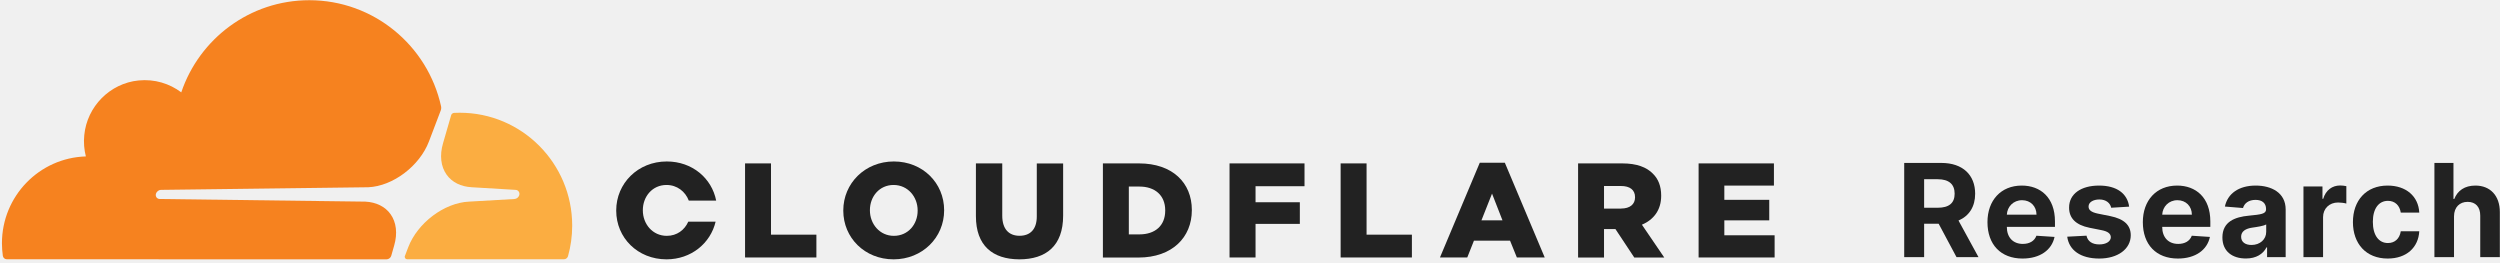
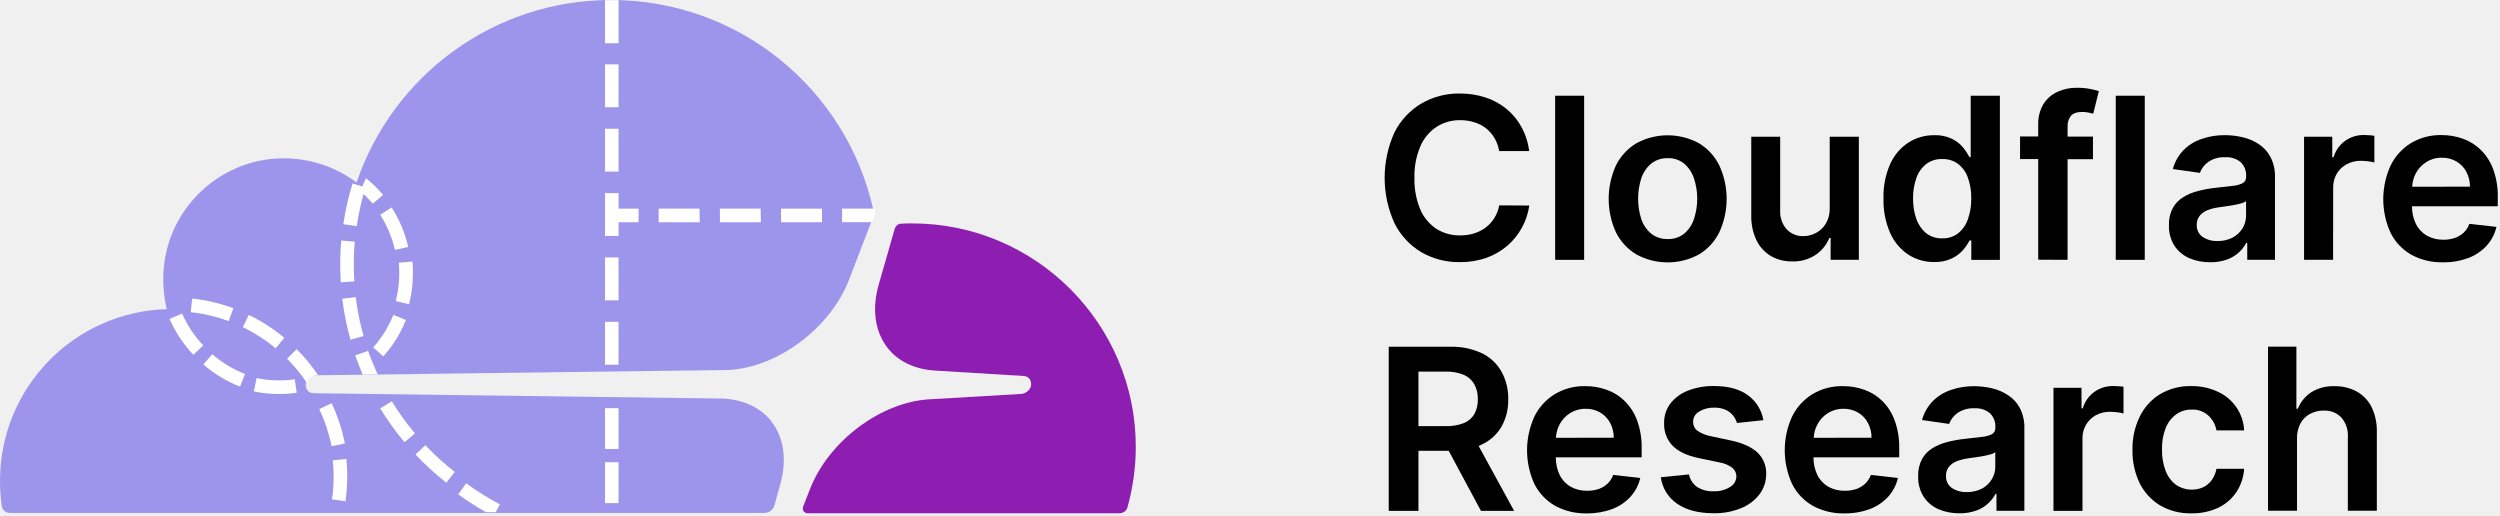
- <svg xmlns="http://www.w3.org/2000/svg" width="849" height="89" viewBox="0 0 849 89" fill="none">
-   <path d="M132.879 86.828L133.86 83.378C135.052 79.293 134.608 75.491 132.622 72.721C130.8 70.162 127.763 68.66 124.072 68.472L54.224 67.58C53.757 67.557 53.36 67.346 53.126 66.994C52.893 66.641 52.823 66.172 52.986 65.726C53.22 65.045 53.897 64.505 54.598 64.482L125.077 63.59C133.44 63.214 142.48 56.384 145.657 48.074L149.675 37.512C149.792 37.23 149.839 36.925 149.839 36.62C149.839 36.455 149.815 36.291 149.792 36.127C145.26 15.494 126.922 0.072 105.033 0.072C84.85 0.072 67.703 13.17 61.559 31.362C57.588 28.381 52.519 26.785 47.053 27.324C37.358 28.287 29.579 36.127 28.621 45.868C28.364 48.403 28.575 50.821 29.159 53.121C13.343 53.59 0.659 66.618 0.659 82.603C0.659 84.058 0.775 85.467 0.962 86.875C1.056 87.556 1.64 88.049 2.317 88.049L131.244 88.072C131.267 88.072 131.267 88.072 131.291 88.072C132.015 88.049 132.669 87.556 132.879 86.828Z" fill="#F6821F" />
-   <path d="M156.146 38.286C155.492 38.286 154.861 38.31 154.207 38.333C154.091 38.333 153.997 38.357 153.904 38.404C153.577 38.521 153.296 38.803 153.203 39.155L150.446 48.685C149.255 52.769 149.699 56.572 151.684 59.341C153.507 61.9 156.543 63.402 160.234 63.59L175.115 64.482C175.559 64.505 175.933 64.717 176.166 65.069C176.423 65.421 176.47 65.89 176.33 66.336C176.096 67.017 175.419 67.557 174.718 67.58L159.253 68.472C150.867 68.871 141.803 75.678 138.626 83.988L137.505 86.922C137.294 87.462 137.691 88.025 138.229 88.049C138.252 88.049 138.252 88.049 138.275 88.049H191.514C192.145 88.049 192.706 87.626 192.892 87.016C193.827 83.706 194.317 80.232 194.317 76.617C194.317 55.468 177.217 38.286 156.146 38.286Z" fill="#FBAD41" />
-   <path d="M253.022 55.492H261.829V79.692H277.247V87.438H253.022V55.492Z" fill="#222222" />
-   <path d="M286.381 71.547V71.453C286.381 62.275 293.739 54.834 303.551 54.834C313.362 54.834 320.628 62.181 320.628 71.359V71.453C320.628 80.631 313.269 88.072 303.458 88.072C293.646 88.072 286.381 80.725 286.381 71.547ZM311.634 71.547V71.453C311.634 66.853 308.317 62.815 303.458 62.815C298.645 62.815 295.421 66.735 295.421 71.359V71.453C295.421 76.054 298.739 80.091 303.551 80.091C308.41 80.091 311.634 76.171 311.634 71.547Z" fill="#222222" />
-   <path d="M331.42 73.425V55.492H340.367V73.261C340.367 77.861 342.68 80.068 346.23 80.068C349.781 80.068 352.094 77.979 352.094 73.495V55.515H361.041V73.237C361.041 83.565 355.178 88.072 346.137 88.072C337.097 88.025 331.42 83.424 331.42 73.425Z" fill="#222222" />
-   <path d="M374.543 55.492H386.808C398.161 55.492 404.749 62.064 404.749 71.289V71.383C404.749 80.608 398.068 87.462 386.621 87.462H374.543V55.492ZM386.948 79.598C392.228 79.598 395.708 76.688 395.708 71.524V71.43C395.708 66.313 392.204 63.355 386.948 63.355H383.35V79.598H386.948Z" fill="#222222" />
-   <path d="M417.55 55.492H443.013V63.238H426.381V68.683H441.425V76.031H426.381V87.438H417.55V55.492Z" fill="#222222" />
-   <path d="M455.277 55.492H464.084V79.692H479.479V87.438H455.277V55.492Z" fill="#222222" />
-   <path d="M502.535 55.257H511.039L524.588 87.438H515.127L512.814 81.734H500.55L498.284 87.438H489.01L502.535 55.257ZM510.244 74.833L506.694 65.749L503.096 74.833H510.244Z" fill="#222222" />
-   <path d="M535.918 55.492H550.962C555.821 55.492 559.185 56.783 561.311 58.966C563.18 60.797 564.137 63.261 564.137 66.407V66.501C564.137 71.383 561.544 74.622 557.597 76.312L565.189 87.462H555.004L548.603 77.791H544.725V87.462H535.918V55.492ZM550.542 70.82C553.532 70.82 555.26 69.364 555.26 67.04V66.947C555.26 64.435 553.438 63.167 550.495 63.167H544.725V70.843H550.542V70.82Z" fill="#222222" />
-   <path d="M576.846 55.492H602.425V63.026H585.583V67.862H600.837V74.833H585.583V79.903H602.659V87.438H576.846V55.492Z" fill="#222222" />
-   <path d="M233.727 75.303C232.488 78.096 229.895 80.091 226.438 80.091C221.626 80.091 218.309 76.078 218.309 71.453V71.359C218.309 66.759 221.532 62.815 226.345 62.815C229.965 62.815 232.745 65.069 233.913 68.12H243.211C241.716 60.515 235.081 54.834 226.438 54.834C216.627 54.834 209.268 62.275 209.268 71.453V71.547C209.268 80.725 216.533 88.072 226.345 88.072C234.731 88.072 241.295 82.603 243.024 75.279H233.727V75.303Z" fill="#222222" />
-   <path d="M646.669 87.332H653.435V75.988H658.372L664.435 87.332H671.903L665.106 74.894C668.747 73.332 670.763 70.16 670.763 65.785C670.763 59.426 666.56 55.332 659.294 55.332H646.669V87.332ZM653.435 70.551V60.863H657.997C661.903 60.863 663.794 62.598 663.794 65.785C663.794 68.957 661.903 70.551 658.028 70.551H653.435Z" fill="#222222" />
-   <path d="M686.85 87.801C692.787 87.801 696.787 84.91 697.725 80.457L691.568 80.051C690.897 81.879 689.178 82.832 686.959 82.832C683.631 82.832 681.522 80.629 681.522 77.051V77.035H697.865V75.207C697.865 67.051 692.928 63.02 686.584 63.02C679.522 63.02 674.943 68.035 674.943 75.441C674.943 83.051 679.459 87.801 686.85 87.801ZM681.522 72.91C681.662 70.176 683.74 67.988 686.693 67.988C689.584 67.988 691.584 70.051 691.6 72.91H681.522Z" fill="#222222" />
-   <path d="M723.058 70.176C722.464 65.754 718.902 63.02 712.839 63.02C706.698 63.02 702.652 65.863 702.667 70.488C702.652 74.082 704.917 76.41 709.605 77.348L713.761 78.176C715.855 78.598 716.808 79.363 716.839 80.566C716.808 81.988 715.261 83.004 712.933 83.004C710.558 83.004 708.98 81.988 708.573 80.035L702.027 80.379C702.652 84.973 706.558 87.801 712.917 87.801C719.136 87.801 723.589 84.629 723.605 79.894C723.589 76.426 721.323 74.348 716.667 73.394L712.323 72.519C710.089 72.035 709.261 71.269 709.277 70.113C709.261 68.676 710.886 67.738 712.948 67.738C715.261 67.738 716.636 69.004 716.964 70.551L723.058 70.176Z" fill="#222222" />
-   <path d="M739.614 87.801C745.551 87.801 749.551 84.91 750.489 80.457L744.332 80.051C743.661 81.879 741.942 82.832 739.723 82.832C736.395 82.832 734.286 80.629 734.286 77.051V77.035H750.629V75.207C750.629 67.051 745.692 63.02 739.348 63.02C732.286 63.02 727.707 68.035 727.707 75.441C727.707 83.051 732.223 87.801 739.614 87.801ZM734.286 72.91C734.426 70.176 736.504 67.988 739.457 67.988C742.348 67.988 744.348 70.051 744.364 72.91H734.286Z" fill="#222222" />
-   <path d="M762.697 87.785C766.244 87.785 768.541 86.238 769.712 84.004H769.9V87.332H776.212V71.144C776.212 65.426 771.369 63.02 766.025 63.02C760.275 63.02 756.494 65.769 755.572 70.144L761.728 70.644C762.181 69.051 763.603 67.879 765.994 67.879C768.259 67.879 769.556 69.019 769.556 70.988V71.082C769.556 72.629 767.916 72.832 763.744 73.238C758.994 73.676 754.728 75.269 754.728 80.629C754.728 85.379 758.119 87.785 762.697 87.785ZM764.603 83.191C762.556 83.191 761.087 82.238 761.087 80.41C761.087 78.535 762.634 77.613 764.978 77.285C766.431 77.082 768.806 76.738 769.603 76.207V78.754C769.603 81.269 767.525 83.191 764.603 83.191Z" fill="#222222" />
-   <path d="M782.256 87.332H788.913V73.754C788.913 70.801 791.069 68.769 794.006 68.769C794.928 68.769 796.194 68.926 796.819 69.129V63.223C796.225 63.082 795.397 62.988 794.725 62.988C792.038 62.988 789.835 64.551 788.96 67.519H788.71V63.332H782.256V87.332Z" fill="#222222" />
-   <path d="M810.867 87.801C817.258 87.801 821.273 84.051 821.586 78.535H815.304C814.914 81.098 813.226 82.535 810.945 82.535C807.836 82.535 805.82 79.926 805.82 75.332C805.82 70.801 807.851 68.207 810.945 68.207C813.383 68.207 814.945 69.816 815.304 72.207H821.586C821.304 66.66 817.101 63.02 810.836 63.02C803.554 63.02 799.054 68.066 799.054 75.426C799.054 82.723 803.476 87.801 810.867 87.801Z" fill="#222222" />
-   <path d="M833.384 73.457C833.399 70.363 835.29 68.551 838.009 68.551C840.712 68.551 842.306 70.285 842.29 73.238V87.332H848.946V72.051C848.962 66.426 845.649 63.02 840.649 63.02C837.009 63.02 834.571 64.738 833.477 67.566H833.196V55.332H826.727V87.332H833.384V73.457Z" fill="#222222" />
+ <svg xmlns="http://www.w3.org/2000/svg" width="940" height="194" viewBox="0 0 940 194" fill="none">
+   <path d="M777.409 97.697V59.855H786.954V51.371H777.409V47.722C777.312 46.234 777.748 44.76 778.64 43.565C779.488 42.578 780.92 42.091 782.945 42.091C783.737 42.079 784.527 42.161 785.3 42.334C786.007 42.476 786.59 42.614 787.05 42.748L789.171 34.264C788.106 33.929 787.022 33.657 785.926 33.447C784.265 33.133 782.578 32.984 780.888 33.002C778.376 32.968 775.888 33.489 773.602 34.529C771.416 35.523 769.572 37.139 768.299 39.174C766.938 41.532 766.269 44.227 766.369 46.948V51.318H759.539V59.802H766.369V97.644L777.409 97.697Z" fill="black" />
+   <path d="M557.139 167.143C560.24 165.715 562.831 163.373 564.563 160.43C566.31 157.28 567.185 153.721 567.097 150.121C567.178 146.518 566.315 142.957 564.594 139.791C562.92 136.786 560.366 134.366 557.276 132.855C553.55 131.101 549.461 130.254 545.345 130.384H522.161V192.088H533.339V169.498H544.709L556.842 192.088H569.314L555.961 167.695C556.364 167.504 556.81 167.323 557.139 167.143ZM533.339 139.727H543.584C545.926 139.645 548.259 140.064 550.425 140.957C552.095 141.682 553.481 142.934 554.37 144.521C555.275 146.246 555.72 148.174 555.664 150.121C555.725 152.051 555.279 153.963 554.37 155.668C553.469 157.2 552.091 158.396 550.446 159.072C548.277 159.909 545.961 160.298 543.637 160.218H533.339V139.727Z" fill="black" />
+   <path d="M595.637 35.992H584.735V97.697H595.637V35.992Z" fill="black" />
+   <path d="M563.704 77.217C563.4 78.928 562.766 80.563 561.837 82.032C560.98 83.414 559.868 84.619 558.56 85.585C557.239 86.563 555.761 87.309 554.19 87.791C552.505 88.28 550.759 88.523 549.004 88.512C545.869 88.565 542.785 87.719 540.116 86.073C537.424 84.281 535.309 81.746 534.029 78.776C532.461 74.999 531.712 70.932 531.833 66.844C531.717 62.809 532.466 58.795 534.029 55.072C535.297 52.077 537.413 49.519 540.116 47.712C542.775 46.008 545.879 45.129 549.036 45.188C550.834 45.165 552.624 45.43 554.339 45.972C555.933 46.446 557.426 47.212 558.74 48.231C560.017 49.248 561.096 50.492 561.922 51.901C562.813 53.413 563.413 55.079 563.693 56.812H574.967C574.577 53.599 573.573 50.491 572.008 47.659C570.581 45.036 568.649 42.722 566.323 40.85C563.974 38.96 561.295 37.521 558.422 36.608C555.337 35.625 552.115 35.138 548.877 35.165C543.802 35.082 538.801 36.384 534.411 38.93C530.079 41.519 526.576 45.291 524.314 49.801C521.881 55.157 520.623 60.972 520.623 66.855C520.623 72.738 521.881 78.553 524.314 83.909C526.554 88.424 530.044 92.201 534.368 94.791C538.779 97.343 543.803 98.644 548.898 98.556C552.311 98.599 555.706 98.049 558.931 96.933C561.816 95.894 564.489 94.341 566.822 92.351C571.265 88.467 574.173 83.121 575.02 77.281L563.704 77.217Z" fill="black" />
+   <path d="M877.273 70.493C877.233 68.664 877.703 66.861 878.631 65.285C879.518 63.791 880.798 62.569 882.332 61.753C883.983 60.877 885.829 60.432 887.699 60.46C888.657 60.464 889.614 60.535 890.562 60.672C891.306 60.741 892.041 60.883 892.758 61.096V51.063C892.131 50.946 891.496 50.875 890.859 50.851C890.117 50.787 889.438 50.755 888.844 50.755C886.308 50.717 883.826 51.49 881.759 52.961C879.66 54.472 878.131 56.647 877.422 59.134H876.934V51.423H866.328V97.696H877.241L877.273 70.493Z" fill="black" />
+   <path d="M806.427 35.992H795.524V97.697H806.427V35.992Z" fill="black" />
+   <path d="M886.161 147.225C883.58 145.835 880.681 145.14 877.75 145.21C874.674 145.086 871.631 145.884 869.011 147.501C866.747 149 864.994 151.153 863.984 153.674H863.443V130.341H852.774V192.045H863.676V164.937C863.616 162.962 864.054 161.003 864.949 159.242C865.756 157.724 866.992 156.478 868.502 155.657C870.092 154.793 871.879 154.355 873.688 154.384C874.925 154.313 876.162 154.511 877.316 154.963C878.469 155.415 879.511 156.111 880.37 157.004C882.084 159.023 882.95 161.626 882.788 164.269V192.045H893.691V162.583C893.8 159.288 893.12 156.015 891.707 153.037C890.48 150.59 888.548 148.566 886.161 147.225V147.225Z" fill="black" />
+   <path d="M939.168 74.205C939.253 70.634 938.677 67.078 937.471 63.716C936.486 60.97 934.903 58.478 932.837 56.419C930.928 54.525 928.625 53.076 926.091 52.177C923.5 51.242 920.764 50.772 918.01 50.787C913.953 50.693 909.953 51.748 906.471 53.831C903.168 55.877 900.516 58.819 898.824 62.316C897.035 66.27 896.109 70.56 896.109 74.899C896.109 79.239 897.035 83.529 898.824 87.483C900.534 90.937 903.228 93.808 906.566 95.734C910.247 97.741 914.392 98.74 918.582 98.63C921.838 98.683 925.075 98.129 928.128 96.996C930.746 96.009 933.096 94.422 934.99 92.362C936.794 90.36 938.06 87.934 938.67 85.309L928.488 84.163C928.045 85.409 927.319 86.534 926.367 87.451C925.402 88.343 924.265 89.028 923.026 89.466C921.638 89.928 920.183 90.154 918.72 90.135C916.551 90.184 914.408 89.661 912.505 88.618C910.732 87.588 909.298 86.062 908.38 84.227C907.382 82.151 906.881 79.87 906.916 77.567H939.147L939.168 74.205ZM906.969 70.217C907.054 68.458 907.521 66.739 908.337 65.179C909.256 63.442 910.617 61.979 912.283 60.937C914.039 59.829 916.082 59.261 918.158 59.304C920.082 59.259 921.981 59.752 923.641 60.725C925.215 61.649 926.5 62.993 927.353 64.606C928.257 66.326 928.724 68.242 928.711 70.185L906.969 70.217Z" fill="black" />
+   <path d="M615.29 95.671C618.896 97.633 622.936 98.661 627.041 98.661C631.146 98.661 635.186 97.633 638.792 95.671C642.105 93.689 644.772 90.79 646.471 87.324C648.281 83.389 649.218 79.109 649.218 74.778C649.218 70.446 648.281 66.166 646.471 62.231C644.773 58.756 642.107 55.846 638.792 53.852C635.184 51.896 631.145 50.872 627.041 50.872C622.937 50.872 618.898 51.896 615.29 53.852C611.972 55.85 609.296 58.758 607.58 62.231C605.79 66.171 604.864 70.45 604.864 74.778C604.864 79.106 605.79 83.383 607.58 87.324C609.296 90.788 611.972 93.686 615.29 95.671V95.671ZM617.125 67.035C617.837 64.894 619.121 62.987 620.837 61.52C622.619 60.119 624.839 59.394 627.105 59.473C629.33 59.401 631.508 60.127 633.246 61.52C634.955 62.986 636.228 64.894 636.926 67.035C638.566 72.016 638.566 77.391 636.926 82.371C636.228 84.503 634.954 86.401 633.246 87.854C631.504 89.236 629.327 89.954 627.105 89.88C624.843 89.961 622.624 89.244 620.837 87.854C619.122 86.4 617.838 84.503 617.125 82.371C615.527 77.384 615.527 72.022 617.125 67.035V67.035Z" fill="black" />
+   <path d="M682.668 95.83C684.984 94.272 686.779 92.055 687.823 89.467H688.321V97.686H698.927V51.413H687.971V78.225C688.049 80.284 687.537 82.322 686.497 84.1C685.6 85.582 684.317 86.792 682.785 87.6C681.349 88.368 679.747 88.772 678.118 88.777C676.933 88.826 675.752 88.62 674.654 88.171C673.556 87.723 672.567 87.043 671.755 86.179C670.078 84.249 669.215 81.743 669.347 79.19V51.413H658.477V80.876C658.381 84.138 659.05 87.378 660.428 90.336C661.621 92.802 663.509 94.867 665.858 96.276C668.31 97.653 671.086 98.349 673.897 98.291C677.006 98.404 680.072 97.544 682.668 95.83V95.83Z" fill="black" />
+   <path d="M733.862 97.187C735.475 96.421 736.917 95.339 738.105 94.006C739.054 92.909 739.872 91.706 740.544 90.421H741.212V97.707H751.956V36.003H740.979V59.081H740.523C739.858 57.806 739.061 56.605 738.147 55.496C737.008 54.122 735.591 53.005 733.989 52.219C731.904 51.221 729.608 50.744 727.297 50.83C723.877 50.792 720.519 51.742 717.625 53.566C714.599 55.528 712.205 58.324 710.731 61.616C708.923 65.709 708.057 70.156 708.196 74.629C708.072 79.08 708.926 83.504 710.699 87.589C712.151 90.891 714.513 93.713 717.508 95.724C720.413 97.6 723.808 98.575 727.265 98.523C729.538 98.599 731.798 98.141 733.862 97.187V97.187ZM720.552 82.339C719.689 79.851 719.269 77.23 719.311 74.597C719.266 71.991 719.687 69.398 720.552 66.94C721.252 64.88 722.525 63.062 724.222 61.7C725.973 60.388 728.122 59.718 730.309 59.802C732.439 59.729 734.531 60.375 736.249 61.637C737.947 62.961 739.222 64.753 739.918 66.791C740.817 69.293 741.248 71.939 741.191 74.597C741.243 77.272 740.812 79.934 739.918 82.456C739.209 84.537 737.926 86.375 736.217 87.759C734.516 89.032 732.433 89.69 730.309 89.625C728.131 89.696 725.994 89.018 724.253 87.706C722.549 86.279 721.268 84.412 720.552 82.307V82.339Z" fill="black" />
+   <path d="M794.548 145.146C792.012 145.108 789.53 145.881 787.464 147.352C785.368 148.866 783.84 151.04 783.126 153.525H782.649V145.815H772.107V192.087H783.009V164.884C782.974 163.056 783.443 161.254 784.367 159.676C785.239 158.183 786.5 156.955 788.015 156.123C789.667 155.248 791.513 154.803 793.382 154.829C794.34 154.834 795.297 154.905 796.245 155.042C796.989 155.108 797.725 155.251 798.441 155.466V145.433C797.814 145.316 797.179 145.245 796.542 145.221C795.821 145.178 795.153 145.146 794.548 145.146Z" fill="black" />
+   <path d="M818.21 155.816C819.92 154.6 821.976 153.964 824.075 154.003C825.221 153.944 826.368 154.114 827.448 154.504C828.528 154.894 829.519 155.495 830.364 156.272C831.951 157.75 833.012 159.705 833.386 161.84H843.801C843.652 158.737 842.647 155.736 840.899 153.169C839.151 150.601 836.727 148.566 833.895 147.289C830.772 145.837 827.36 145.111 823.915 145.168C819.794 145.065 815.727 146.12 812.175 148.212C808.859 150.245 806.201 153.191 804.518 156.696C802.642 160.574 801.712 164.841 801.803 169.148C801.721 173.433 802.628 177.679 804.454 181.556C806.152 185.023 808.795 187.938 812.079 189.967C815.685 192.07 819.806 193.124 823.979 193.01C827.473 193.086 830.938 192.361 834.108 190.889C836.864 189.563 839.215 187.524 840.916 184.982C842.609 182.375 843.602 179.376 843.801 176.275H833.386C833.117 177.804 832.508 179.254 831.605 180.517C830.781 181.659 829.688 182.581 828.423 183.2C826.779 183.931 824.976 184.232 823.184 184.074C821.392 183.917 819.669 183.306 818.178 182.299C816.423 180.959 815.079 179.155 814.296 177.091C813.314 174.494 812.842 171.732 812.907 168.957C812.84 166.219 813.312 163.495 814.296 160.939C815.094 158.898 816.45 157.122 818.21 155.816V155.816Z" fill="black" />
+   <path d="M707.793 150.821C705.887 148.924 703.583 147.475 701.048 146.578C698.458 145.639 695.722 145.168 692.967 145.189C688.913 145.093 684.916 146.149 681.438 148.233C678.13 150.275 675.474 153.218 673.781 156.717C671.991 160.669 671.065 164.958 671.065 169.296C671.065 173.634 671.991 177.922 673.781 181.874C675.49 185.331 678.184 188.206 681.523 190.136C685.203 192.143 689.349 193.141 693.539 193.031C696.794 193.081 700.031 192.527 703.084 191.398C705.704 190.408 708.057 188.821 709.957 186.763C711.757 184.761 713.02 182.334 713.626 179.711L703.445 178.565C703.004 179.811 702.277 180.937 701.324 181.853C700.358 182.744 699.222 183.43 697.983 183.868C696.594 184.326 695.139 184.548 693.677 184.526C691.509 184.578 689.366 184.059 687.462 183.02C685.688 181.989 684.254 180.463 683.336 178.629C682.345 176.55 681.844 174.271 681.873 171.968H714.104V168.617C714.185 165.051 713.614 161.499 712.417 158.139C711.438 155.387 709.858 152.887 707.793 150.821V150.821ZM681.958 164.608C682.041 162.848 682.512 161.128 683.336 159.57C684.259 157.836 685.619 156.374 687.282 155.328C689.039 154.224 691.082 153.66 693.157 153.705C695.081 153.664 696.979 154.156 698.641 155.127C700.209 156.054 701.49 157.397 702.342 159.008C703.252 160.726 703.719 162.643 703.7 164.587L681.958 164.608Z" fill="black" />
+   <path d="M651.042 165.669L643.151 163.982C641.329 163.656 639.602 162.932 638.092 161.861C637.606 161.467 637.22 160.964 636.964 160.393C636.708 159.822 636.589 159.199 636.618 158.574C636.614 157.791 636.822 157.022 637.22 156.348C637.617 155.674 638.19 155.12 638.877 154.745C640.604 153.711 642.593 153.199 644.604 153.271C646.061 153.235 647.507 153.513 648.846 154.087C649.927 154.559 650.877 155.287 651.615 156.208C652.294 157.042 652.795 158.006 653.089 159.04L663.037 157.98C662.401 154.217 660.314 150.854 657.225 148.615C654.107 146.303 649.836 145.147 644.413 145.147C641.067 145.083 637.741 145.678 634.624 146.897C632.018 147.885 629.736 149.573 628.027 151.775C626.439 153.918 625.62 156.534 625.705 159.199C625.649 160.738 625.902 162.271 626.448 163.71C626.995 165.149 627.824 166.464 628.886 167.578C631.008 169.763 634.292 171.318 638.739 172.244L646.64 173.899C648.344 174.177 649.955 174.861 651.339 175.893C651.828 176.286 652.221 176.785 652.487 177.353C652.754 177.921 652.887 178.543 652.877 179.17C652.856 179.978 652.625 180.767 652.206 181.459C651.788 182.15 651.196 182.721 650.49 183.115C648.621 184.266 646.447 184.825 644.254 184.717C642.099 184.814 639.965 184.256 638.135 183.115C636.536 181.998 635.436 180.301 635.07 178.385L624.464 179.446C624.728 181.45 625.414 183.375 626.478 185.094C627.543 186.813 628.96 188.286 630.636 189.415C634.094 191.791 638.654 192.979 644.318 192.979C647.824 193.045 651.308 192.407 654.563 191.101C657.304 190.031 659.707 188.244 661.52 185.926C663.204 183.71 664.106 180.998 664.087 178.215C664.138 176.72 663.874 175.232 663.313 173.845C662.752 172.458 661.907 171.205 660.831 170.166C658.653 168.129 655.39 166.63 651.042 165.669Z" fill="black" />
+   <path d="M610.899 150.821C608.995 148.921 606.691 147.472 604.154 146.578C601.568 145.639 598.834 145.169 596.083 145.189C592.026 145.092 588.025 146.148 584.544 148.233C581.236 150.275 578.58 153.218 576.886 156.718C575.097 160.669 574.171 164.958 574.171 169.296C574.171 173.634 575.097 177.922 576.886 181.874C578.6 185.329 581.293 188.202 584.629 190.136C588.313 192.144 592.462 193.143 596.656 193.032C599.911 193.082 603.147 192.528 606.201 191.398C608.821 190.408 611.174 188.821 613.073 186.764C614.874 184.761 616.136 182.334 616.743 179.711L606.561 178.565C606.123 179.813 605.396 180.939 604.44 181.853C603.471 182.745 602.331 183.43 601.089 183.868C599.7 184.326 598.245 184.548 596.783 184.526C594.618 184.58 592.478 184.06 590.579 183.02C588.8 181.996 587.364 180.468 586.453 178.629C585.455 176.552 584.954 174.272 584.989 171.968H617.263V168.617C617.344 165.051 616.772 161.5 615.576 158.139C614.581 155.382 612.983 152.882 610.899 150.821ZM585.032 164.608C585.115 162.848 585.586 161.128 586.41 159.57C587.333 157.836 588.693 156.374 590.356 155.328C592.113 154.224 594.156 153.66 596.231 153.705C598.155 153.664 600.053 154.156 601.715 155.127C603.285 156.051 604.567 157.395 605.416 159.008C606.326 160.726 606.793 162.643 606.773 164.587L585.032 164.608Z" fill="black" />
+   <path d="M855.393 97.697V66.728C855.487 64.067 854.907 61.426 853.707 59.049C852.681 57.079 851.166 55.406 849.306 54.192C847.456 52.978 845.405 52.102 843.25 51.604C841.068 51.085 838.832 50.822 836.589 50.819C833.576 50.782 830.579 51.27 827.734 52.261C825.174 53.126 822.852 54.579 820.956 56.504C819.058 58.482 817.689 60.908 816.979 63.557L827.161 64.999C827.769 63.328 828.881 61.887 830.342 60.873C832.217 59.614 834.451 58.999 836.706 59.123C838.811 58.981 840.89 59.649 842.518 60.99C843.217 61.677 843.759 62.506 844.109 63.421C844.458 64.336 844.607 65.316 844.544 66.293V66.473C844.574 66.93 844.48 67.387 844.273 67.796C844.066 68.204 843.753 68.55 843.366 68.796C842.222 69.39 840.971 69.751 839.686 69.856C838.003 70.083 835.804 70.334 833.089 70.609C830.886 70.846 828.703 71.239 826.556 71.787C824.57 72.264 822.67 73.047 820.925 74.109C819.272 75.107 817.909 76.518 816.969 78.203C815.938 80.203 815.441 82.435 815.526 84.683C815.435 87.378 816.135 90.04 817.541 92.341C818.905 94.403 820.83 96.033 823.088 97.039C825.591 98.108 828.29 98.639 831.011 98.598C833.152 98.642 835.285 98.308 837.31 97.612C838.966 97.017 840.489 96.105 841.797 94.928C842.934 93.896 843.882 92.672 844.597 91.312H844.968V97.675L855.393 97.697ZM844.522 81.099C844.532 82.768 844.073 84.407 843.197 85.829C842.294 87.306 841.012 88.514 839.485 89.329C837.724 90.227 835.766 90.672 833.789 90.623C831.808 90.704 829.851 90.166 828.19 89.085C827.466 88.576 826.883 87.892 826.497 87.096C826.111 86.299 825.934 85.418 825.984 84.535C825.926 83.291 826.326 82.068 827.108 81.099C827.922 80.141 828.971 79.41 830.152 78.977C831.558 78.455 833.021 78.1 834.511 77.917L837.077 77.556C838.064 77.418 839.05 77.249 840.057 77.068C840.973 76.907 841.879 76.698 842.772 76.443C843.397 76.286 843.99 76.02 844.522 75.658V81.099Z" fill="black" />
+   <path d="M755.021 148.583C753.171 147.369 751.121 146.492 748.965 145.995C746.782 145.477 744.547 145.214 742.304 145.21C739.291 145.172 736.294 145.66 733.449 146.653C730.887 147.52 728.563 148.972 726.661 150.895C724.764 152.871 723.397 155.293 722.684 157.937L732.876 159.39C733.483 157.718 734.595 156.277 736.058 155.265C737.934 154.008 740.167 153.394 742.421 153.515C744.525 153.374 746.604 154.042 748.233 155.381C748.93 156.068 749.471 156.898 749.819 157.813C750.167 158.728 750.313 159.707 750.248 160.684V160.864C750.278 161.322 750.185 161.778 749.977 162.187C749.77 162.595 749.457 162.941 749.071 163.187C747.928 163.775 746.682 164.136 745.401 164.248C743.715 164.47 741.509 164.725 738.805 165.001C736.598 165.236 734.411 165.629 732.261 166.178C730.274 166.655 728.374 167.439 726.629 168.501C724.983 169.502 723.623 170.912 722.684 172.594C721.649 174.593 721.148 176.825 721.231 179.075C721.143 181.77 721.847 184.432 723.257 186.732C724.616 188.794 726.537 190.424 728.793 191.43C731.299 192.5 734.001 193.032 736.726 192.989C738.864 193.033 740.993 192.699 743.015 192.003C746.155 190.898 748.761 188.648 750.312 185.703H750.672V192.067H761.161V161.098C761.256 158.432 760.673 155.786 759.465 153.409C758.419 151.447 756.889 149.786 755.021 148.583V148.583ZM750.227 175.49C750.237 177.159 749.777 178.798 748.901 180.22C748.003 181.697 746.725 182.905 745.2 183.72C743.438 184.616 741.481 185.06 739.505 185.014C737.521 185.09 735.562 184.553 733.894 183.476C733.172 182.966 732.592 182.281 732.208 181.485C731.824 180.689 731.649 179.808 731.699 178.926C731.642 177.684 732.038 176.463 732.812 175.49C733.629 174.534 734.677 173.804 735.856 173.369C737.266 172.845 738.733 172.489 740.226 172.308L742.782 171.947C743.768 171.81 744.765 171.64 745.773 171.46C746.684 171.297 747.587 171.088 748.477 170.834C749.103 170.681 749.696 170.415 750.227 170.049V175.49Z" fill="black" />
+   <path d="M293.274 182.477C295.898 173.479 294.899 165.23 290.525 159.105C286.527 153.481 279.779 150.231 271.657 149.857L117.835 147.857C116.835 147.857 115.96 147.357 115.46 146.607C114.96 145.857 114.836 144.857 115.085 143.857C115.585 142.357 117.085 141.233 118.709 141.108L273.906 139.108C292.275 138.233 312.268 123.36 319.265 105.112L328.137 81.99C328.512 80.99 328.637 79.99 328.387 78.99C318.391 33.746 278.029 0 229.796 0C185.311 0 147.574 28.747 134.079 68.617C125.332 62.117 114.211 58.618 102.215 59.743C80.847 61.867 63.728 78.99 61.604 100.363C61.104 105.862 61.479 111.236 62.728 116.236C27.865 117.236 0 145.732 0 180.853C0 183.977 0.25 187.102 0.625 190.227C0.875 191.726 2.124 192.851 3.624 192.851H287.526C289.151 192.851 290.65 191.726 291.15 190.102L293.274 182.477Z" fill="#9D94EC" />
+   <path d="M342.964 84C341.589 84 340.09 84 338.715 84.125C337.716 84.125 336.841 84.875 336.466 85.875L330.468 106.747C327.844 115.746 328.844 123.995 333.217 130.119C337.216 135.744 343.964 138.993 352.086 139.368L384.825 141.368C385.824 141.368 386.699 141.868 387.199 142.618C387.699 143.368 387.824 144.493 387.574 145.367C387.074 146.867 385.574 147.992 383.95 148.117L349.837 150.117C331.343 150.992 311.475 165.865 304.477 184.113L301.978 190.487C301.478 191.737 302.353 192.987 303.727 192.987H420.937C422.312 192.987 423.561 192.112 423.936 190.737C425.935 183.488 427.06 175.864 427.06 167.99C427.06 121.745 389.323 84 342.964 84Z" fill="#8D1EB1" />
+   <path d="M159.936 167.385L156.213 170.885C159.81 174.701 163.685 178.246 167.805 181.491L170.987 177.461C167.06 174.394 163.373 171.033 159.957 167.406L159.936 167.385Z" fill="white" />
+   <path d="M142.955 153.534C145.684 157.994 148.736 162.247 152.087 166.261L156.021 162.973C152.818 159.167 149.911 155.122 147.325 150.872L142.955 153.534Z" fill="white" />
+   <path d="M76.467 137.032C80.551 140.582 85.215 143.405 90.254 145.379L92.121 140.616C87.622 138.864 83.457 136.353 79.808 133.192L76.467 137.032Z" fill="white" />
+   <path d="M63.762 119.935C65.949 124.897 68.974 129.446 72.702 133.383L76.425 129.872C73.102 126.36 70.408 122.303 68.46 117.877L63.762 119.935Z" fill="white" />
+   <path d="M103.65 130.954L106.917 127.02C102.826 123.61 98.331 120.717 93.532 118.408L91.326 123C95.741 125.142 99.879 127.813 103.65 130.954V130.954Z" fill="white" />
+   <path d="M120.035 153.82C122.148 158.254 123.704 162.931 124.67 167.746L129.676 166.759C128.635 161.531 126.961 156.449 124.691 151.625L120.035 153.82Z" fill="white" />
+   <path d="M71.705 117.379C76.579 117.907 81.37 119.033 85.97 120.73L87.752 115.884C82.754 114.048 77.55 112.83 72.257 112.256L71.705 117.379Z" fill="white" />
+   <path d="M129.899 188.47C130.335 185.413 130.555 182.33 130.556 179.243C130.583 177.721 130.53 176.198 130.397 174.682C130.397 173.972 130.281 173.25 130.217 172.561L125.126 173.081C125.126 173.728 125.253 174.385 125.296 175.043C125.402 176.432 125.444 177.853 125.444 179.285C125.445 182.124 125.243 184.96 124.84 187.77L129.899 188.47Z" fill="white" />
+   <path d="M232.585 189.17H227.473V173.802H232.585V189.17ZM232.585 168.817H227.473V153.471H232.585V168.817Z" fill="white" />
+   <path d="M133.759 111.715L128.689 112.331C129.324 117.538 130.356 122.69 131.776 127.741L136.697 126.341C135.348 121.547 134.366 116.658 133.759 111.715V111.715Z" fill="white" />
+   <path d="M133.027 99.615V97.939C133.027 95.521 133.197 93.209 133.398 90.876L128.308 90.43C128.095 92.848 127.958 95.373 127.926 97.854V99.615C127.926 101.736 128 103.974 128.127 106.137L133.239 105.819C133.091 103.783 133.027 101.694 133.027 99.615Z" fill="white" />
+   <path d="M137.397 70.48L132.561 68.985C131.015 73.991 129.852 79.107 129.082 84.289L134.141 85.042C134.863 80.114 135.952 75.246 137.397 70.48V70.48Z" fill="white" />
+   <path d="M140.314 130.615L144.143 134.019C147.735 129.971 150.605 125.336 152.628 120.317L147.898 118.408C146.1 122.883 143.542 127.013 140.336 130.615H140.314Z" fill="white" />
+   <path d="M150.125 102.627C150.134 104.161 150.052 105.694 149.881 107.219C149.671 109.232 149.317 111.228 148.82 113.19L153.784 114.41C154.345 112.214 154.749 109.981 154.993 107.728C155.175 106.019 155.267 104.302 155.269 102.584C155.269 101.174 155.205 99.742 155.078 98.342L149.976 98.787C150.051 100.134 150.125 101.407 150.125 102.627Z" fill="white" />
+   <path d="M148.523 93.983L153.497 92.848C152.283 87.578 150.174 82.556 147.261 78L142.955 80.747C145.556 84.819 147.439 89.306 148.523 94.015V93.983Z" fill="white" />
+   <path d="M142.022 140.807C140.686 137.901 139.466 134.942 138.395 131.93L133.559 133.606C134.4 136.031 135.344 138.453 136.39 140.871L142.022 140.807Z" fill="white" />
+   <path d="M137.578 67.034L135.457 71.87C137.139 73.316 138.707 74.89 140.145 76.579L144.048 73.281C142.112 70.999 139.964 68.907 137.631 67.034H137.578Z" fill="white" />
+   <path d="M95.441 147.17C100.745 148.272 106.2 148.444 111.562 147.679L110.841 142.61C106.061 143.29 101.199 143.139 96.47 142.165L95.441 147.17Z" fill="white" />
+   <path d="M175.303 181.724L172.291 185.85C175.649 188.301 179.148 190.554 182.769 192.595H186.397L187.945 189.615C183.538 187.308 179.312 184.67 175.303 181.724Z" fill="white" />
+   <path d="M107.936 134.889C110.746 137.696 113.268 140.776 115.466 144.084V143.883C115.736 143.077 116.247 142.374 116.929 141.868C117.609 141.368 118.429 141.093 119.273 141.083H119.612C117.246 137.559 114.543 134.274 111.541 131.272L107.936 134.889Z" fill="white" />
+   <path d="M232.585 16.254V0.059H227.473V16.264L232.585 16.254Z" fill="white" />
+   <path d="M328.948 80.079V79.145C328.922 78.906 328.865 78.67 328.778 78.445H316.635V83.536H327.856L328.46 81.935C328.82 81.375 328.978 80.709 328.906 80.047L328.948 80.079Z" fill="white" />
+   <path d="M232.574 96.804H227.473V112.924H232.574V96.804Z" fill="white" />
+   <path d="M232.574 121.006H227.473V137.127H232.574V121.006Z" fill="white" />
+   <path d="M232.574 48.399H227.473V64.52H232.574V48.399Z" fill="white" />
+   <path d="M232.574 24.207H227.473V40.318H232.574V24.207Z" fill="white" />
+   <path d="M309.071 78.445H293.672V83.568H309.071V78.445Z" fill="white" />
+   <path d="M270.68 78.445V83.568H286.09L286.005 78.445H270.68Z" fill="white" />
+   <path d="M247.654 78.445V83.568H263.096L263.001 78.445H247.654Z" fill="white" />
+   <path d="M232.585 78.445V72.612H227.473V88.722H232.585V83.568H240.104V78.445H232.585Z" fill="white" />
</svg>
